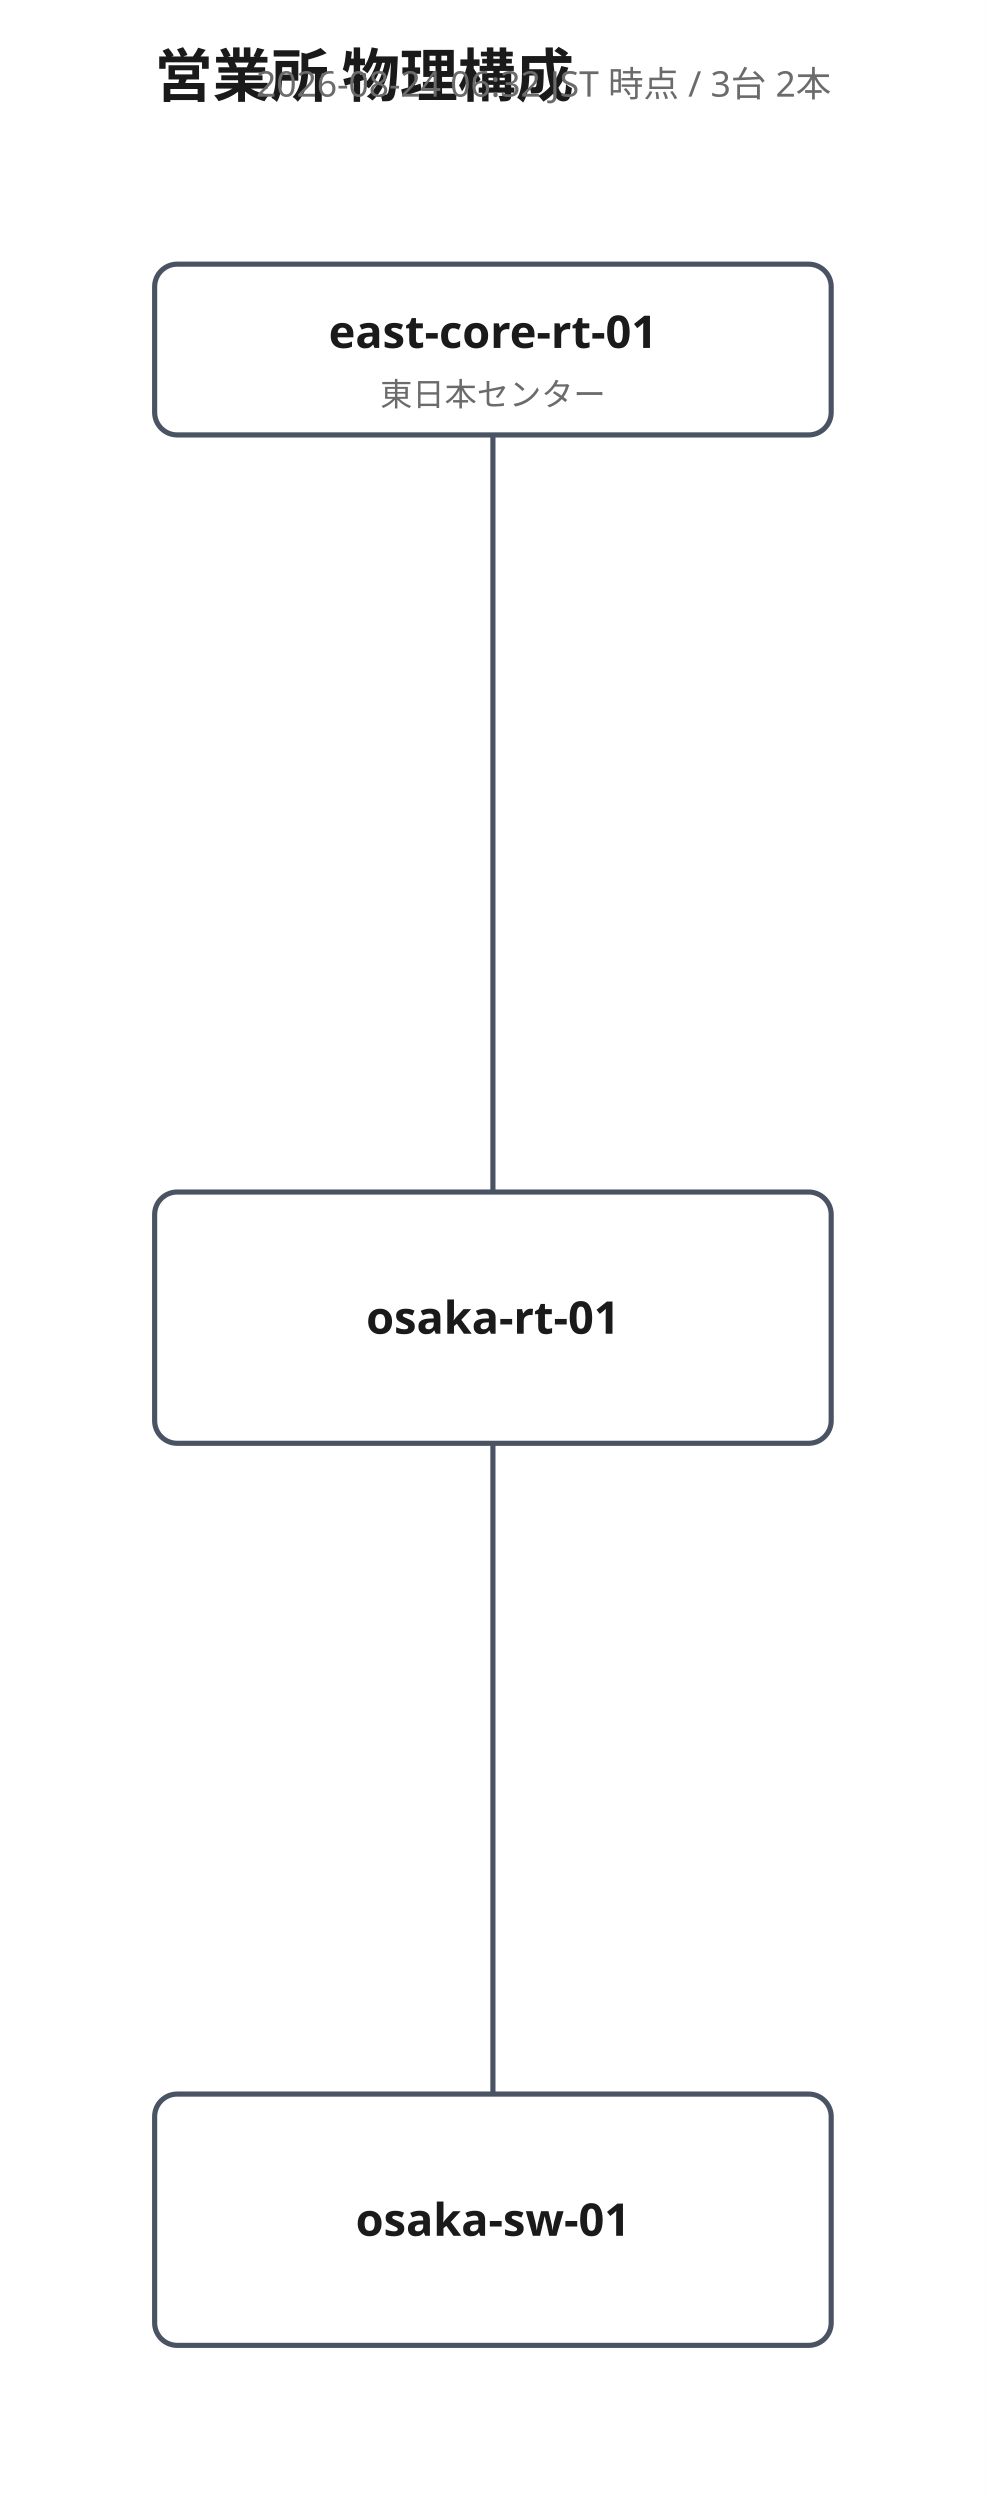
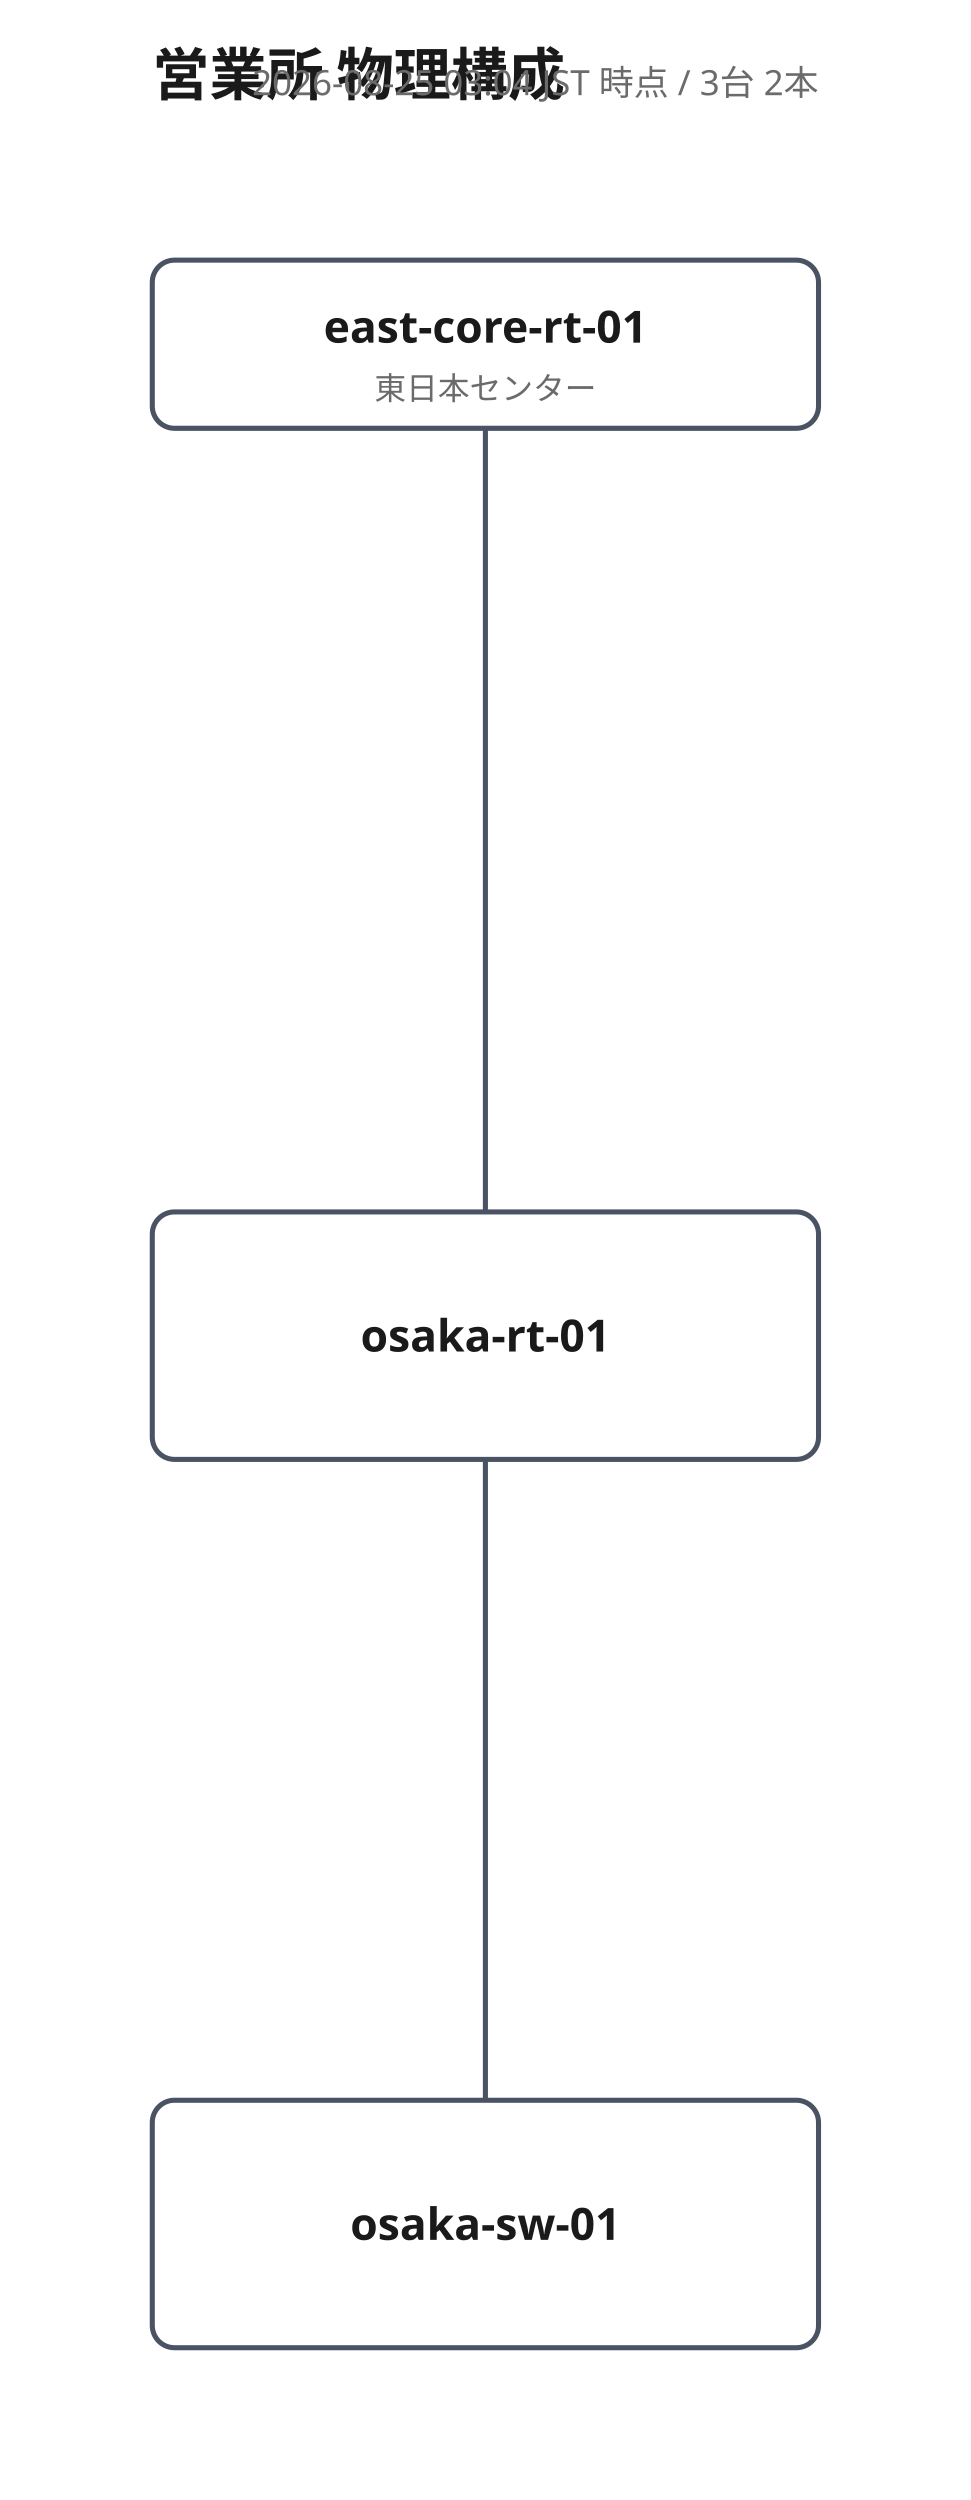
- <svg xmlns="http://www.w3.org/2000/svg" width="306" height="776" viewBox="0 0 306 776" font-family="'Yu Gothic', 'Hiragino Kaku Gothic ProN', Meiryo, 'Noto Sans JP', sans-serif">
+ <svg xmlns="http://www.w3.org/2000/svg" width="306" height="788" viewBox="0 0 306 788" font-family="'Yu Gothic', 'Hiragino Kaku Gothic ProN', Meiryo, 'Noto Sans JP', sans-serif">
  <rect width="100%" height="100%" fill="#ffffff" />
  <text x="48" y="30" font-size="18" font-weight="700" fill="#1a1a1a">営業所 物理構成</text>
-   <text x="258" y="30" font-size="11" fill="#6b6b6b" text-anchor="end">2026-08-24 06:32 JST 時点 / 3台 2本</text>
-   <polyline points="153,370 153,135" fill="none" stroke="#4a5364" stroke-width="1.6" />
-   <text class="port-label" x="164.0" y="352.5" font-size="10" fill="#2f6fb5" text-anchor="middle" paint-order="stroke" stroke="#ffffff" stroke-width="3" />
+   <text x="258" y="30" font-size="11" fill="#6b6b6b" text-anchor="end">2026-08-25 03:04 JST 時点 / 3台 2本</text>
+   <polyline points="153,382 153,135" fill="none" stroke="#4a5364" stroke-width="1.6" />
+   <text class="port-label" x="164.0" y="365.0" font-size="10" fill="#2f6fb5" text-anchor="middle" paint-order="stroke" stroke="#ffffff" stroke-width="3" />
  <text class="port-label" x="142.0" y="146.0" font-size="10" fill="#2f6fb5" text-anchor="middle" paint-order="stroke" stroke="#ffffff" stroke-width="3" />
-   <polyline points="153,448 153,650" fill="none" stroke="#4a5364" stroke-width="1.6" />
-   <text class="port-label" x="142.0" y="458.5" font-size="10" fill="#2f6fb5" text-anchor="middle" paint-order="stroke" stroke="#ffffff" stroke-width="3" />
-   <text class="port-label" x="164.0" y="632.5" font-size="10" fill="#2f6fb5" text-anchor="middle" paint-order="stroke" stroke="#ffffff" stroke-width="3" />
+   <polyline points="153,460 153,662" fill="none" stroke="#4a5364" stroke-width="1.6" />
+   <text class="port-label" x="142.0" y="471.0" font-size="10" fill="#2f6fb5" text-anchor="middle" paint-order="stroke" stroke="#ffffff" stroke-width="3" />
+   <text class="port-label" x="164.0" y="645.0" font-size="10" fill="#2f6fb5" text-anchor="middle" paint-order="stroke" stroke="#ffffff" stroke-width="3" />
  <g>
    <rect x="48" y="82" width="210" height="53" rx="7" fill="#ffffff" stroke="#4a5364" stroke-width="1.6" />
    <text x="153" y="108" font-size="14" font-weight="700" fill="#1a1a1a" text-anchor="middle">east-core-rt-01</text>
    <text x="153" y="126" font-size="10" fill="#6b6b6b" text-anchor="middle">東日本センター</text>
  </g>
  <g>
-     <rect x="48" y="370" width="210" height="78" rx="7" fill="#ffffff" stroke="#4a5364" stroke-width="1.6" />
-     <text x="153" y="414" font-size="14" font-weight="700" fill="#1a1a1a" text-anchor="middle">osaka-rt-01</text>
+     <rect x="48" y="382" width="210" height="78" rx="7" fill="#ffffff" stroke="#4a5364" stroke-width="1.6" />
+     <text x="153" y="426" font-size="14" font-weight="700" fill="#1a1a1a" text-anchor="middle">osaka-rt-01</text>
  </g>
  <g>
-     <rect x="48" y="650" width="210" height="78" rx="7" fill="#ffffff" stroke="#4a5364" stroke-width="1.6" />
-     <text x="153" y="694" font-size="14" font-weight="700" fill="#1a1a1a" text-anchor="middle">osaka-sw-01</text>
+     <rect x="48" y="662" width="210" height="78" rx="7" fill="#ffffff" stroke="#4a5364" stroke-width="1.6" />
+     <text x="153" y="706" font-size="14" font-weight="700" fill="#1a1a1a" text-anchor="middle">osaka-sw-01</text>
  </g>
</svg>
